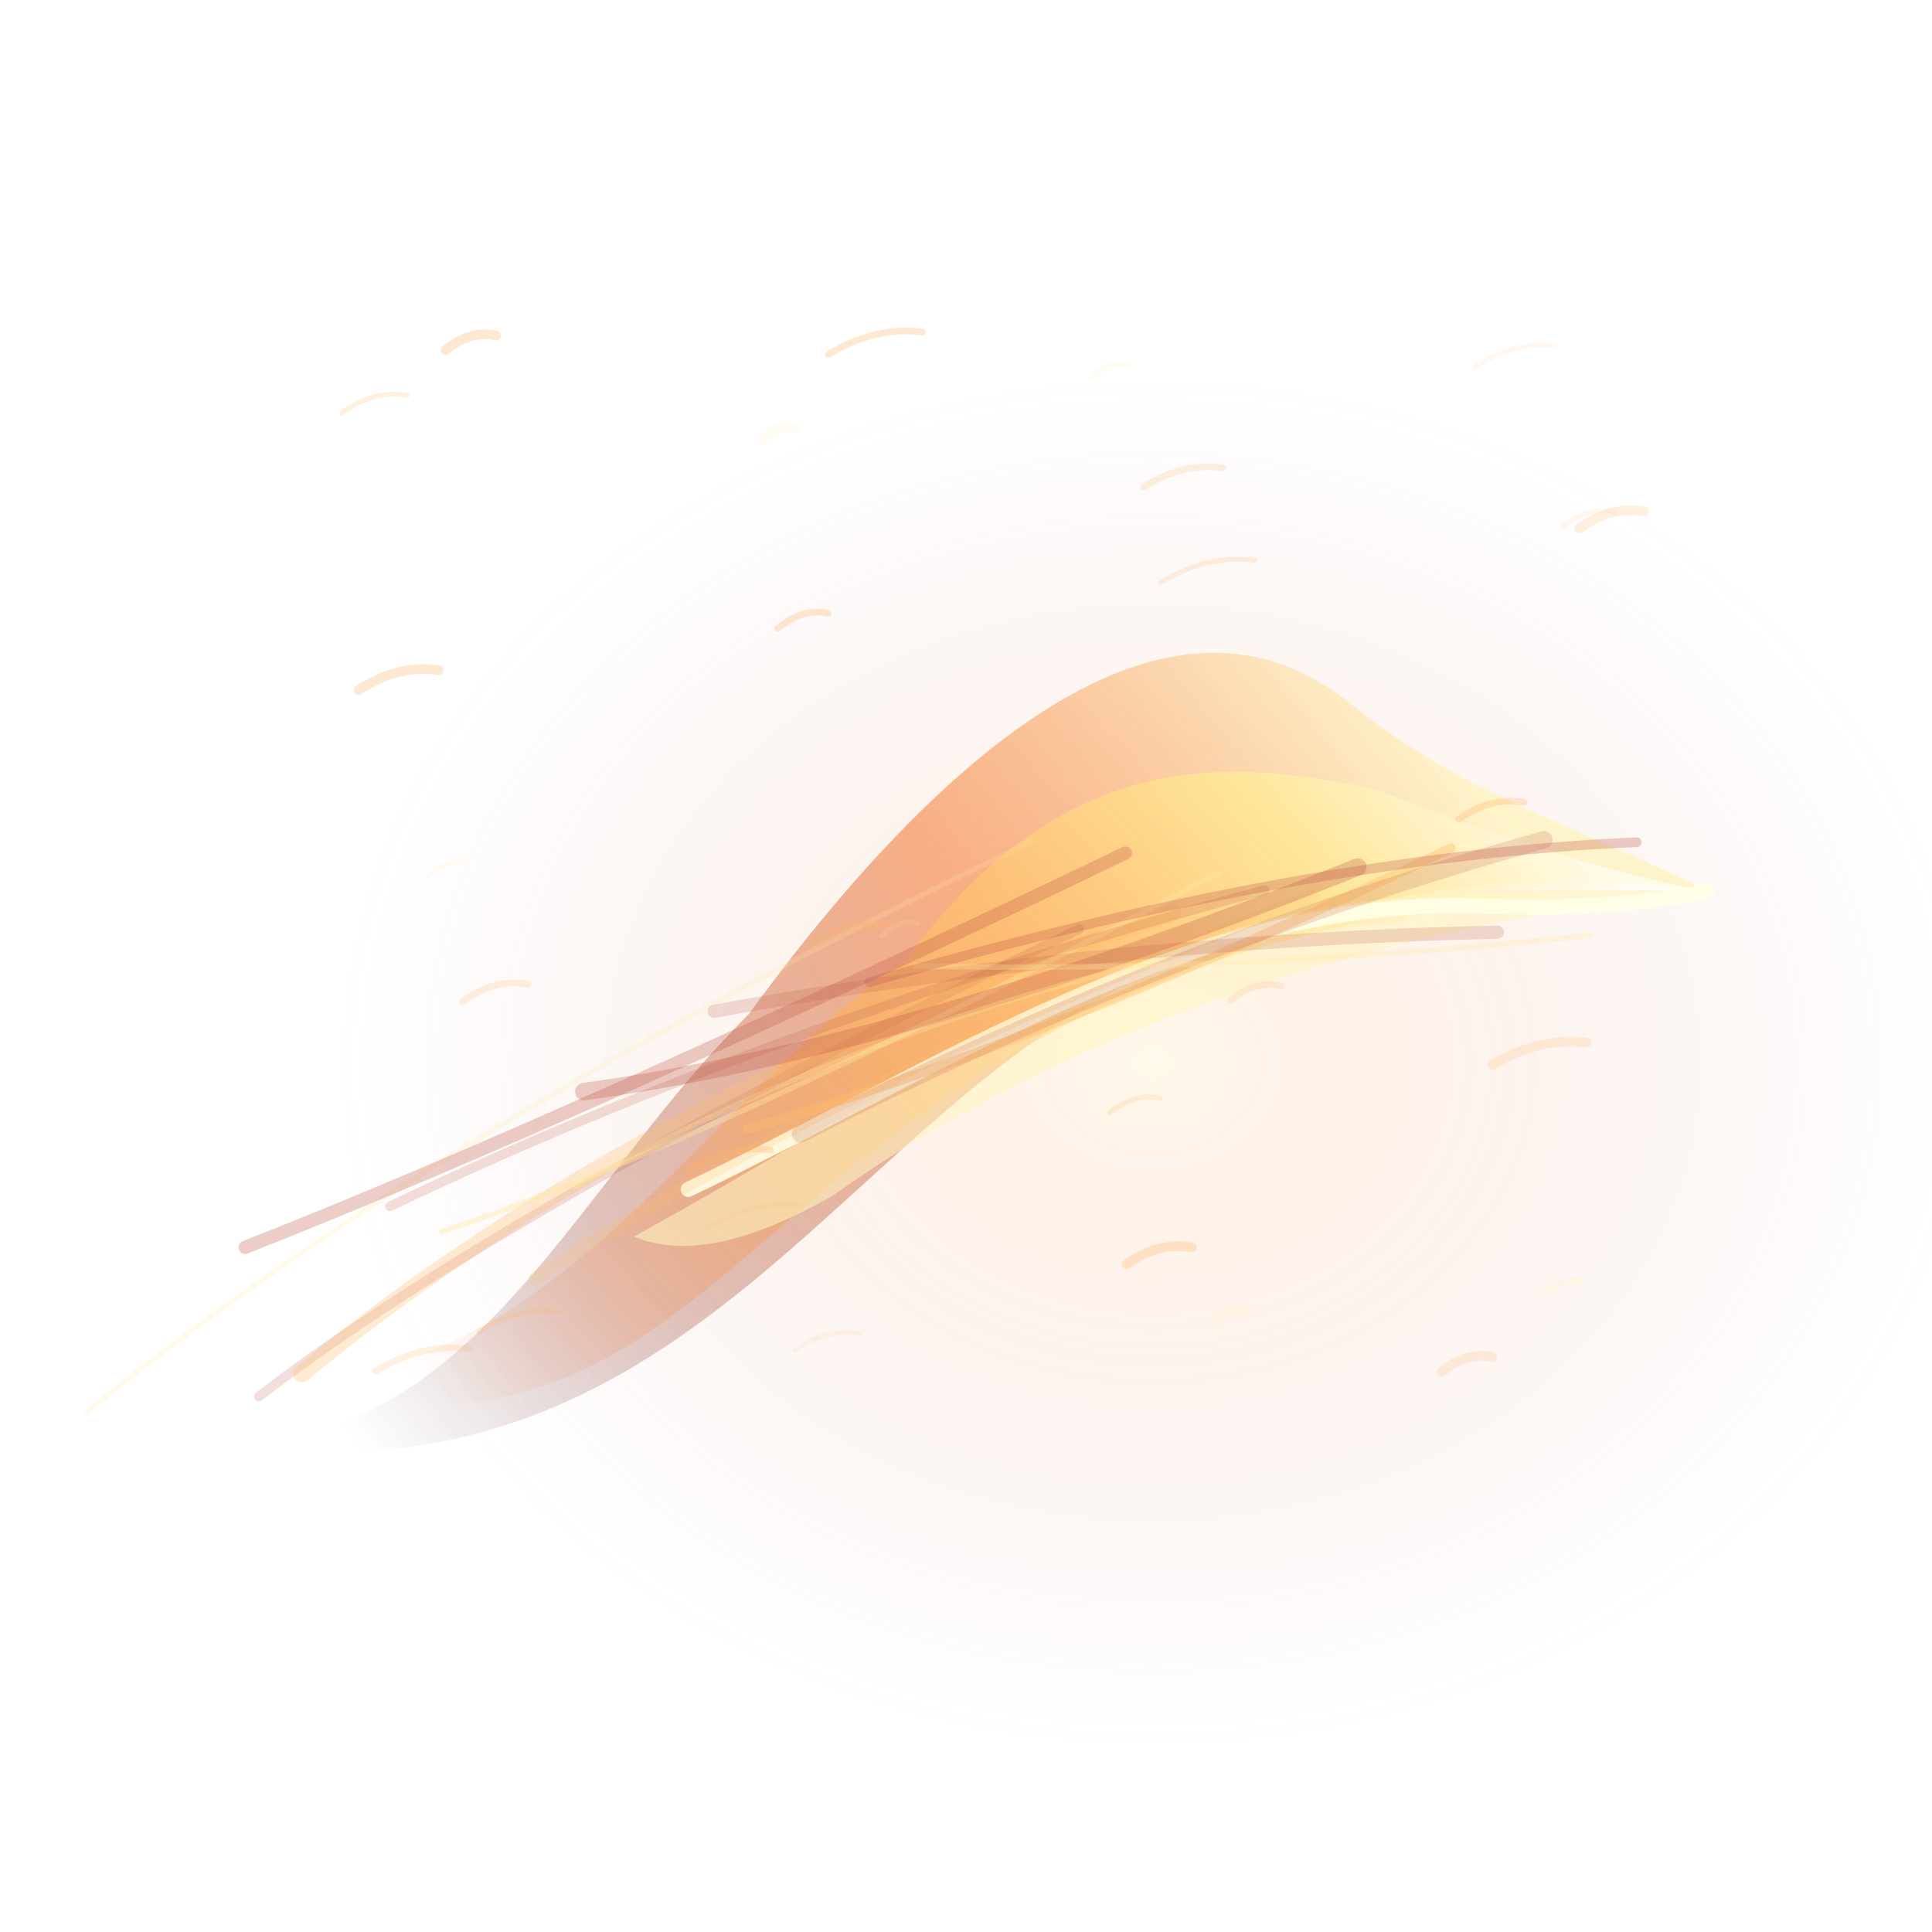
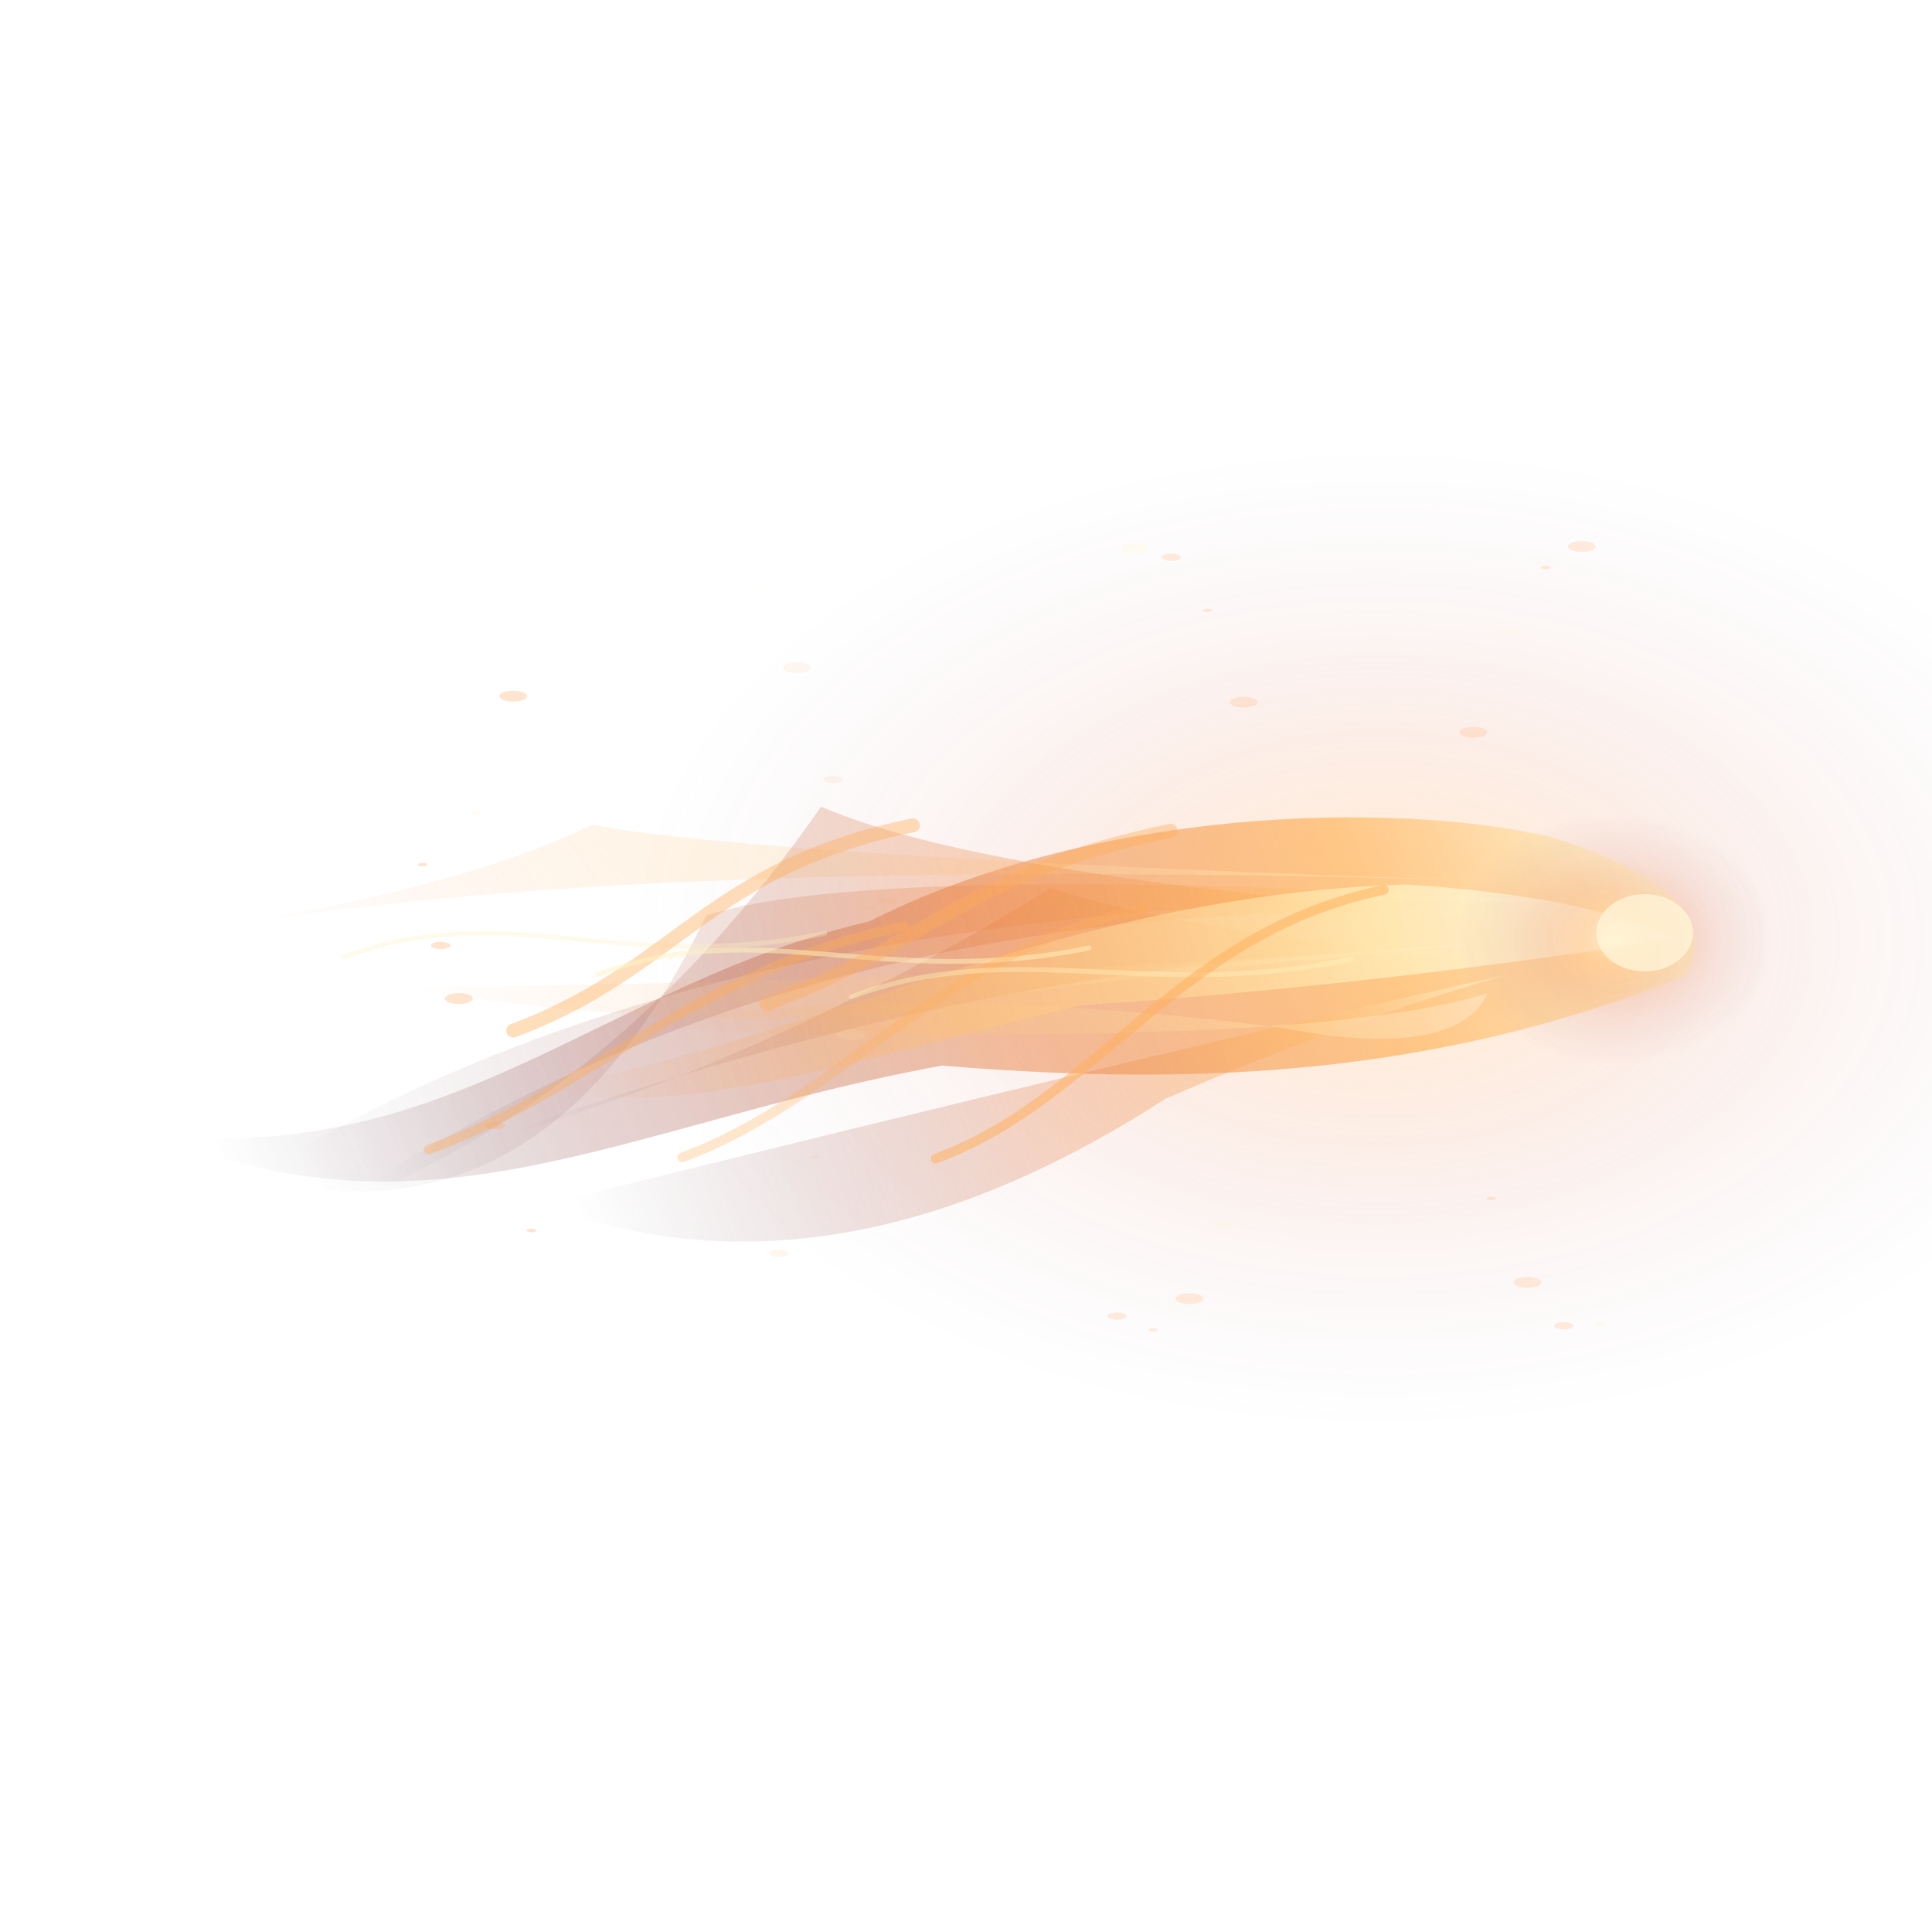
<svg xmlns="http://www.w3.org/2000/svg" width="320" height="320" viewBox="0 0 320 320">
  <defs>
-     <linearGradient id="sm" x1="3%" y1="70%" x2="92%" y2="33%">
-       <stop offset="0" stop-color="#4b2539" stop-opacity="0" />
-       <stop offset=".26" stop-color="#a14a39" stop-opacity=".38" />
-       <stop offset=".64" stop-color="#f57c38" stop-opacity=".70" />
-       <stop offset="1" stop-color="#fff2bc" stop-opacity=".88" />
+     <linearGradient id="trail" x1="0%" y1="55%" x2="100%" y2="45%">
+       <stop offset="0" stop-color="#351c33" stop-opacity="0" />
+       <stop offset=".26" stop-color="#913c36" stop-opacity=".28" />
+       <stop offset=".54" stop-color="#e87a3a" stop-opacity=".56" />
+       <stop offset=".81" stop-color="#ffb660" stop-opacity=".85" />
+       <stop offset="1" stop-color="#fff3cd" stop-opacity="1" />
    </linearGradient>
-     <linearGradient id="hot" x1="0%" y1="70%" x2="100%" y2="30%">
-       <stop offset="0" stop-color="#ef6b36" stop-opacity="0" />
-       <stop offset=".45" stop-color="#ffae51" stop-opacity=".70" />
-       <stop offset=".82" stop-color="#ffeb96" />
-       <stop offset="1" stop-color="#fffdf4" />
+     <linearGradient id="core" x1="0%" y1="50%" x2="100%" y2="45%">
+       <stop offset="0" stop-color="#f79348" stop-opacity="0" />
+       <stop offset=".37" stop-color="#ffc477" stop-opacity=".63" />
+       <stop offset=".75" stop-color="#fff0bc" />
+       <stop offset="1" stop-color="#fffefa" />
    </linearGradient>
-     <radialGradient id="halo">
-       <stop offset="0" stop-color="#ffe8a9" stop-opacity=".42" />
-       <stop offset=".28" stop-color="#f99c56" stop-opacity=".22" />
-       <stop offset="1" stop-color="#b95344" stop-opacity="0" />
+     <radialGradient id="glow">
+       <stop offset="0" stop-color="#fff5c1" stop-opacity=".78" />
+       <stop offset=".24" stop-color="#ffa861" stop-opacity=".38" />
+       <stop offset=".65" stop-color="#d05b41" stop-opacity=".10" />
+       <stop offset="1" stop-color="#7e3648" stop-opacity="0" />
    </radialGradient>
  </defs>
-   <ellipse cx="191.0" cy="176.0" rx="134" ry="113" fill="url(#halo)" opacity=".56" />
-   <path d="M 19 236.0 C 74 251.6 91 200.7 124 168.0 C 158 121.4 195 92.8 224 116.8 C 243 132.0 262 137.0 282.8 147.6 C 244 142.4 217 151.0 193 160.0 C 135 185.0 113 260.0 19 236.0 Z" fill="url(#sm)" opacity=".83" />
-   <path d="M 44 229.3 C 92 230.0 119 179.4 150 159.0 C 177 122.4 205 126.0 228 130.8 Q 262 144.0 282.8 147.6 C 239 146.8 204 156.0 178 169.0 C 117 200.0 109 246.0 44 229.3 Z" fill="url(#hot)" opacity=".78" />
-   <path d="M 105 204.8 C 145 183.0 185 153.7 228 149.1 Q 256 147.0 282.8 147.6 C 222 154.0 173 173.0 138 198.0 Q 117 210.0 105 204.8 Z" fill="#fff4bf" opacity=".57" />
-   <path d="M 114 197.0 C 156 176.9 197 149.0 244 150.0 Q 266 151.0 282.8 147.6" fill="none" stroke="#ffffe7" stroke-width="2.5" stroke-linecap="round" opacity=".90" />
-   <path d="M 14.4 233.8 Q 73.0 186.3 171.0 139.3" fill="none" stroke="#ffe7a1" opacity="0.2" stroke-width="0.9" stroke-linecap="round" />
-   <path d="M 42.9 231.3 Q 84.0 199.6 178.7 153.9" fill="none" stroke="#be5847" opacity="0.2" stroke-width="1.6" stroke-linecap="round" />
-   <path d="M 40.6 206.6 Q 95.0 185.2 186.4 141.3" fill="none" stroke="#be5847" opacity="0.3" stroke-width="2.2" stroke-linecap="round" />
-   <path d="M 50.0 227.5 Q 106.0 181.2 194.1 151.2" fill="none" stroke="#ffbc68" opacity="0.3" stroke-width="2.9" stroke-linecap="round" />
-   <path d="M 73.2 204.0 Q 117.0 189.7 201.8 144.6" fill="none" stroke="#ffe7a1" opacity="0.4" stroke-width="0.9" stroke-linecap="round" />
-   <path d="M 64.6 199.8 Q 128.0 169.5 209.5 147.4" fill="none" stroke="#be5847" opacity="0.2" stroke-width="1.6" stroke-linecap="round" />
-   <path d="M 88.6 211.8 Q 139.0 178.7 217.2 148.5" fill="none" stroke="#ffbc68" opacity="0.2" stroke-width="2.2" stroke-linecap="round" />
-   <path d="M 96.7 180.8 Q 150.0 173.6 224.9 143.6" fill="none" stroke="#be5847" opacity="0.3" stroke-width="2.9" stroke-linecap="round" />
-   <path d="M 95.4 196.5 Q 161.0 160.1 232.6 152.1" fill="none" stroke="#ffe7a1" opacity="0.3" stroke-width="0.9" stroke-linecap="round" />
-   <path d="M 123.8 187.0 Q 172.0 173.2 240.3 140.5" fill="none" stroke="#ffbc68" opacity="0.4" stroke-width="1.6" stroke-linecap="round" />
-   <path d="M 118.3 167.5 Q 183.0 155.8 248.0 154.4" fill="none" stroke="#be5847" opacity="0.2" stroke-width="2.2" stroke-linecap="round" />
-   <path d="M 132.6 187.8 Q 194.0 156.4 255.7 139.1" fill="none" stroke="#be5847" opacity="0.2" stroke-width="2.9" stroke-linecap="round" />
-   <path d="M 151.8 160.0 Q 205.0 161.2 263.4 154.9" fill="none" stroke="#ffe7a1" opacity="0.3" stroke-width="0.9" stroke-linecap="round" />
-   <path d="M 144.0 162.7 Q 216.0 141.8 271.1 139.5" fill="none" stroke="#be5847" opacity="0.3" stroke-width="1.6" stroke-linecap="round" />
-   <path d="M 146.0 155.1 Q 149.0 152.0 152.0 153.0" fill="none" stroke="#fff1ca" opacity="0.1" stroke-width="0.8" stroke-linecap="round" />
-   <path d="M 203.8 165.7 Q 208.0 162.3 212.2 163.3" fill="none" stroke="#ffb264" opacity="0.2" stroke-width="1.1" stroke-linecap="round" />
-   <path d="M 261.6 87.5 Q 267.0 83.7 272.4 84.7" fill="none" stroke="#ffb264" opacity="0.2" stroke-width="1.6" stroke-linecap="round" />
-   <path d="M 79.4 220.5 Q 86.0 216.3 92.6 217.3" fill="none" stroke="#ffb264" opacity="0.2" stroke-width="0.8" stroke-linecap="round" />
-   <path d="M 137.2 58.7 Q 145.0 54.0 152.8 55.0" fill="none" stroke="#ffb264" opacity="0.3" stroke-width="1.1" stroke-linecap="round" />
-   <path d="M 201.0 219.2 Q 204.0 216.2 207.0 217.2" fill="none" stroke="#fff1ca" opacity="0.3" stroke-width="1.6" stroke-linecap="round" />
-   <path d="M 258.8 87.3 Q 263.0 83.8 267.2 84.8" fill="none" stroke="#ffb264" opacity="0.1" stroke-width="0.8" stroke-linecap="round" />
-   <path d="M 76.6 165.9 Q 82.0 162.0 87.4 163.0" fill="none" stroke="#ffb264" opacity="0.2" stroke-width="1.1" stroke-linecap="round" />
-   <path d="M 134.4 156.5 Q 141.0 152.3 147.6 153.3" fill="none" stroke="#ffb264" opacity="0.2" stroke-width="1.6" stroke-linecap="round" />
-   <path d="M 192.2 96.5 Q 200.0 91.8 207.8 92.8" fill="none" stroke="#ffb264" opacity="0.2" stroke-width="0.8" stroke-linecap="round" />
-   <path d="M 256.0 214.5 Q 259.0 211.4 262.0 212.4" fill="none" stroke="#fff1ca" opacity="0.3" stroke-width="1.1" stroke-linecap="round" />
-   <path d="M 73.8 58.0 Q 78.0 54.6 82.2 55.6" fill="none" stroke="#ffb264" opacity="0.3" stroke-width="1.6" stroke-linecap="round" />
-   <path d="M 131.6 223.7 Q 137.0 219.9 142.4 220.9" fill="none" stroke="#ffb264" opacity="0.1" stroke-width="0.8" stroke-linecap="round" />
-   <path d="M 189.4 80.7 Q 196.0 76.5 202.6 77.5" fill="none" stroke="#ffb264" opacity="0.2" stroke-width="1.1" stroke-linecap="round" />
-   <path d="M 247.2 176.4 Q 255.0 171.7 262.8 172.7" fill="none" stroke="#ffb264" opacity="0.2" stroke-width="1.6" stroke-linecap="round" />
-   <path d="M 71.0 145.1 Q 74.0 142.1 77.0 143.1" fill="none" stroke="#fff1ca" opacity="0.2" stroke-width="0.8" stroke-linecap="round" />
-   <path d="M 128.8 104.1 Q 133.0 100.6 137.2 101.6" fill="none" stroke="#ffb264" opacity="0.3" stroke-width="1.1" stroke-linecap="round" />
-   <path d="M 186.6 209.4 Q 192.0 205.6 197.4 206.6" fill="none" stroke="#ffb264" opacity="0.3" stroke-width="1.6" stroke-linecap="round" />
-   <path d="M 244.4 60.7 Q 251.0 56.4 257.6 57.4" fill="none" stroke="#ffb264" opacity="0.1" stroke-width="0.8" stroke-linecap="round" />
-   <path d="M 62.2 227.1 Q 70.0 222.4 77.8 223.4" fill="none" stroke="#ffb264" opacity="0.2" stroke-width="1.1" stroke-linecap="round" />
-   <path d="M 126.0 73.0 Q 129.0 70.0 132.0 71.0" fill="none" stroke="#fff1ca" opacity="0.2" stroke-width="1.6" stroke-linecap="round" />
-   <path d="M 183.8 184.3 Q 188.0 180.9 192.2 181.9" fill="none" stroke="#ffb264" opacity="0.2" stroke-width="0.8" stroke-linecap="round" />
-   <path d="M 241.6 135.7 Q 247.0 131.9 252.4 132.9" fill="none" stroke="#ffb264" opacity="0.3" stroke-width="1.1" stroke-linecap="round" />
-   <path d="M 59.4 114.3 Q 66.0 110.0 72.6 111.0" fill="none" stroke="#ffb264" opacity="0.3" stroke-width="1.6" stroke-linecap="round" />
-   <path d="M 117.2 203.4 Q 125.0 198.7 132.8 199.7" fill="none" stroke="#ffb264" opacity="0.1" stroke-width="0.8" stroke-linecap="round" />
-   <path d="M 181.0 62.5 Q 184.0 59.4 187.0 60.4" fill="none" stroke="#fff1ca" opacity="0.2" stroke-width="1.1" stroke-linecap="round" />
-   <path d="M 238.8 227.2 Q 243.0 223.8 247.2 224.8" fill="none" stroke="#ffb264" opacity="0.2" stroke-width="1.6" stroke-linecap="round" />
-   <path d="M 56.6 68.4 Q 62.0 64.5 67.4 65.5" fill="none" stroke="#ffb264" opacity="0.2" stroke-width="0.8" stroke-linecap="round" />
-   <path d="M 114.4 193.7 Q 121.0 189.5 127.6 190.5" fill="none" stroke="#ffb264" opacity="0.3" stroke-width="1.1" stroke-linecap="round" />
+   <ellipse cx="228.4" cy="155.5" rx="124" ry="80" fill="url(#glow)" opacity=".54" />
+   <path d="M 26 188.0 C 75 193.0 100 162.9 144 152.6 C 181 133.9 230 132.6 256.4 138.5 Q 286.4 147.5 279.4 161.5 C 235 179.5 193 179.5 156 176.5 C 104 186.0 72 207.0 26 188.0 Z" fill="url(#trail)" opacity=".82" />
+   <path d="M30.0 154.8 Q78.0 146.8 98.0 136.6 Q127.0 142.2 264.4 146.5 Q102.0 140.6 30.0 154.8 Z" fill="url(#core)" opacity="0.3" />
+   <path d="M42.0 194.9 Q90.0 207.9 117.0 151.6 Q146.0 142.5 261.4 149.5 Q121.0 145.1 42.0 194.9 Z" fill="url(#trail)" opacity="0.4" />
+   <path d="M54.0 200.6 Q102.0 182.6 136.0 133.6 Q165.0 146.2 258.4 152.5 Q140.0 142.6 54.0 200.6 Z" fill="url(#trail)" opacity="0.5" />
+   <path d="M66.0 163.5 Q114.0 171.5 155.0 166.9 Q184.0 161.3 255.4 155.5 Q159.0 162.9 66.0 163.5 Z" fill="url(#core)" opacity="0.3" />
+   <path d="M78.0 189.7 Q126.0 176.7 174.0 147.1 Q203.0 156.2 252.4 158.5 Q178.0 153.6 78.0 189.7 Z" fill="url(#trail)" opacity="0.4" />
+   <path d="M90.0 199.6 Q138.0 217.6 193.0 182.0 Q222.0 169.4 249.4 161.5 Q197.0 173.0 90.0 199.6 Z" fill="url(#trail)" opacity="0.5" />
+   <path d="M102.0 170.2 Q150.0 162.2 212.0 170.2 Q241.0 175.8 246.4 164.5 Q216.0 174.2 102.0 170.2 Z" fill="url(#core)" opacity="0.3" />
+   <path d="M 90 180.3 C 137 171.6 176 148.3 233 146.5 Q 263.4 148.5 277.4 155.5 Q 225 163.5 179 166.5 C 145 174.5 113 186.0 90 180.3 Z" fill="url(#core)" opacity=".72" />
+   <ellipse cx="267.4" cy="155.5" rx="26.0" ry="20.8" fill="url(#glow)" opacity=".92" />
+   <ellipse cx="272.4" cy="154.5" rx="8" ry="6.4" fill="#fff6d9" opacity=".75" />
+   <path d="M57.0 158.5 C84.0 148.5 102.6 161.6 136.6 154.6" fill="none" stroke="#fff3bf" stroke-width="0.8" stroke-linecap="round" opacity="0.3" />
+   <path d="M71.0 190.4 C98.0 180.4 115.7 160.4 149.7 153.4" fill="none" stroke="#ffad58" stroke-width="1.6" stroke-linecap="round" opacity="0.4" />
+   <path d="M85.0 170.7 C112.0 160.7 117.2 143.7 151.2 136.7" fill="none" stroke="#ffad58" stroke-width="2.3" stroke-linecap="round" opacity="0.4" />
+   <path d="M99.0 161.4 C126.0 151.4 146.4 164.0 180.4 157.0" fill="none" stroke="#fff3bf" stroke-width="0.8" stroke-linecap="round" opacity="0.5" />
+   <path d="M113.0 191.7 C140.0 181.7 155.5 157.5 189.5 150.5" fill="none" stroke="#ffad58" stroke-width="1.6" stroke-linecap="round" opacity="0.3" />
+   <path d="M127.0 166.3 C154.0 156.3 159.9 144.6 193.9 137.6" fill="none" stroke="#ffad58" stroke-width="2.3" stroke-linecap="round" opacity="0.4" />
+   <path d="M141.0 165.1 C168.0 155.1 189.8 165.9 223.8 158.9" fill="none" stroke="#fff3bf" stroke-width="0.8" stroke-linecap="round" opacity="0.4" />
+   <path d="M155.0 191.9 C182.0 181.9 195.2 154.4 229.2 147.4" fill="none" stroke="#ffad58" stroke-width="1.6" stroke-linecap="round" opacity="0.5" />
+   <ellipse cx="126.0" cy="97.4" rx="0.8" ry="0.3" fill="#fff6c6" opacity="0.1" />
+   <ellipse cx="185.0" cy="218.0" rx="1.6" ry="0.6" fill="#ffa55e" opacity="0.2" />
+   <ellipse cx="244.0" cy="121.3" rx="2.3" ry="0.9" fill="#ffa55e" opacity="0.2" />
+   <ellipse cx="70.0" cy="143.2" rx="0.8" ry="0.3" fill="#ffa55e" opacity="0.3" />
+   <ellipse cx="129.0" cy="207.6" rx="1.6" ry="0.6" fill="#ffa55e" opacity="0.1" />
+   <ellipse cx="188.0" cy="90.8" rx="2.3" ry="0.9" fill="#fff6c6" opacity="0.2" />
+   <ellipse cx="247.0" cy="198.5" rx="0.8" ry="0.3" fill="#ffa55e" opacity="0.2" />
+   <ellipse cx="73.0" cy="156.6" rx="1.6" ry="0.6" fill="#ffa55e" opacity="0.3" />
+   <ellipse cx="132.0" cy="110.6" rx="2.3" ry="0.9" fill="#ffa55e" opacity="0.1" />
+   <ellipse cx="191.0" cy="220.3" rx="0.8" ry="0.3" fill="#ffa55e" opacity="0.2" />
+   <ellipse cx="250.0" cy="104.7" rx="1.6" ry="0.6" fill="#fff6c6" opacity="0.2" />
+   <ellipse cx="76.0" cy="165.4" rx="2.3" ry="0.9" fill="#ffa55e" opacity="0.3" />
+   <ellipse cx="135.0" cy="191.6" rx="0.8" ry="0.3" fill="#ffa55e" opacity="0.1" />
+   <ellipse cx="194.0" cy="92.3" rx="1.6" ry="0.6" fill="#ffa55e" opacity="0.2" />
+   <ellipse cx="253.0" cy="212.4" rx="2.3" ry="0.9" fill="#ffa55e" opacity="0.2" />
+   <ellipse cx="79.0" cy="134.7" rx="0.8" ry="0.3" fill="#fff6c6" opacity="0.3" />
+   <ellipse cx="138.0" cy="129.1" rx="1.6" ry="0.6" fill="#ffa55e" opacity="0.1" />
+   <ellipse cx="197.0" cy="215.1" rx="2.3" ry="0.9" fill="#ffa55e" opacity="0.2" />
+   <ellipse cx="256.0" cy="94.0" rx="0.8" ry="0.3" fill="#ffa55e" opacity="0.2" />
+   <ellipse cx="82.0" cy="186.4" rx="1.6" ry="0.6" fill="#ffa55e" opacity="0.3" />
+   <ellipse cx="141.0" cy="171.4" rx="2.3" ry="0.9" fill="#fff6c6" opacity="0.1" />
+   <ellipse cx="200.0" cy="101.1" rx="0.8" ry="0.3" fill="#ffa55e" opacity="0.2" />
+   <ellipse cx="259.0" cy="219.6" rx="1.6" ry="0.6" fill="#ffa55e" opacity="0.2" />
+   <ellipse cx="85.0" cy="115.3" rx="2.3" ry="0.9" fill="#ffa55e" opacity="0.3" />
+   <ellipse cx="144.0" cy="150.5" rx="0.8" ry="0.3" fill="#ffa55e" opacity="0.1" />
+   <ellipse cx="203.0" cy="202.9" rx="1.6" ry="0.6" fill="#fff6c6" opacity="0.2" />
+   <ellipse cx="262.0" cy="90.5" rx="2.3" ry="0.9" fill="#ffa55e" opacity="0.2" />
+   <ellipse cx="88.0" cy="203.8" rx="0.8" ry="0.3" fill="#ffa55e" opacity="0.3" />
+   <ellipse cx="147.0" cy="149.3" rx="1.6" ry="0.6" fill="#ffa55e" opacity="0.1" />
+   <ellipse cx="206.0" cy="116.3" rx="2.3" ry="0.9" fill="#ffa55e" opacity="0.2" />
+   <ellipse cx="265.0" cy="219.4" rx="0.8" ry="0.3" fill="#fff6c6" opacity="0.2" />
</svg>
